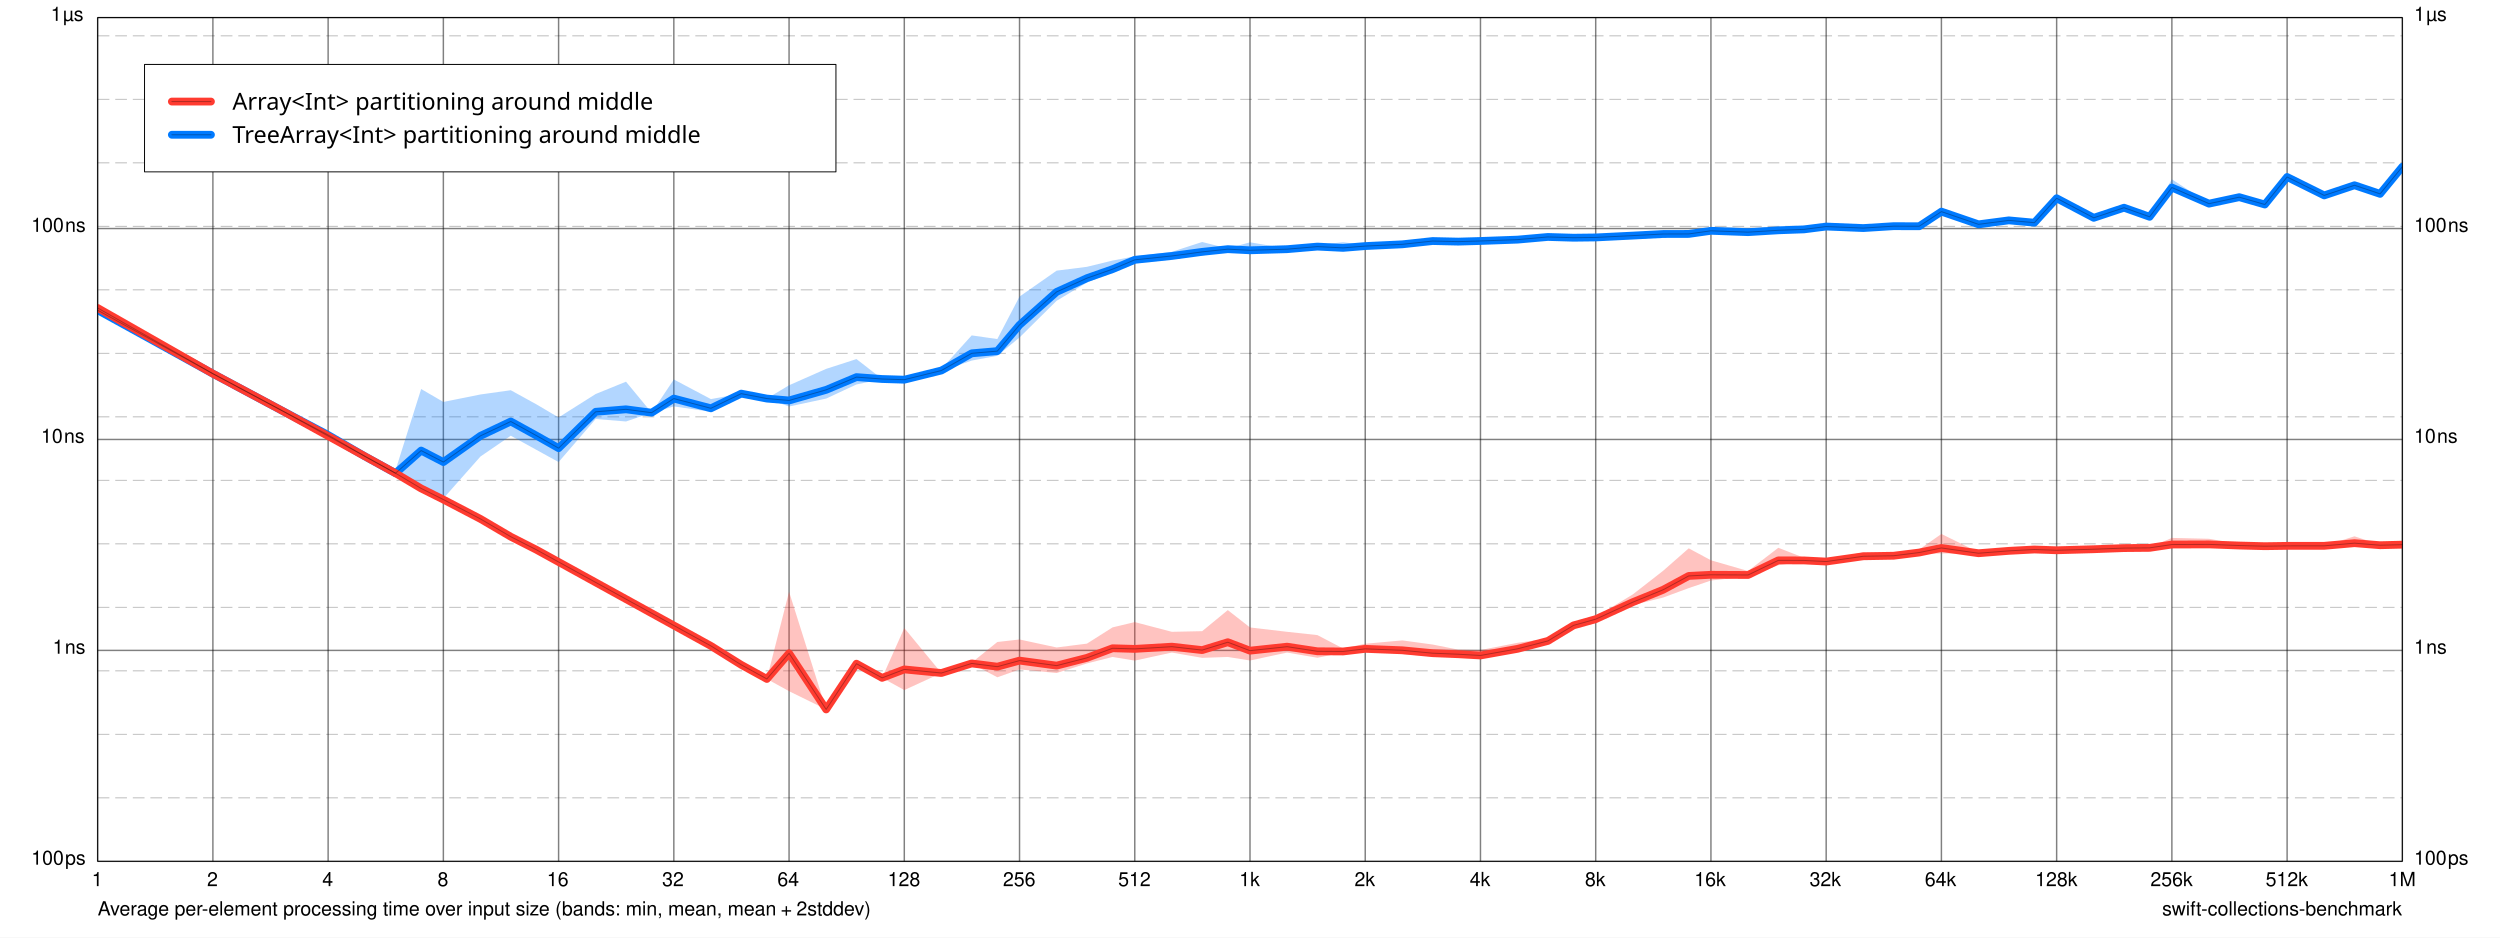
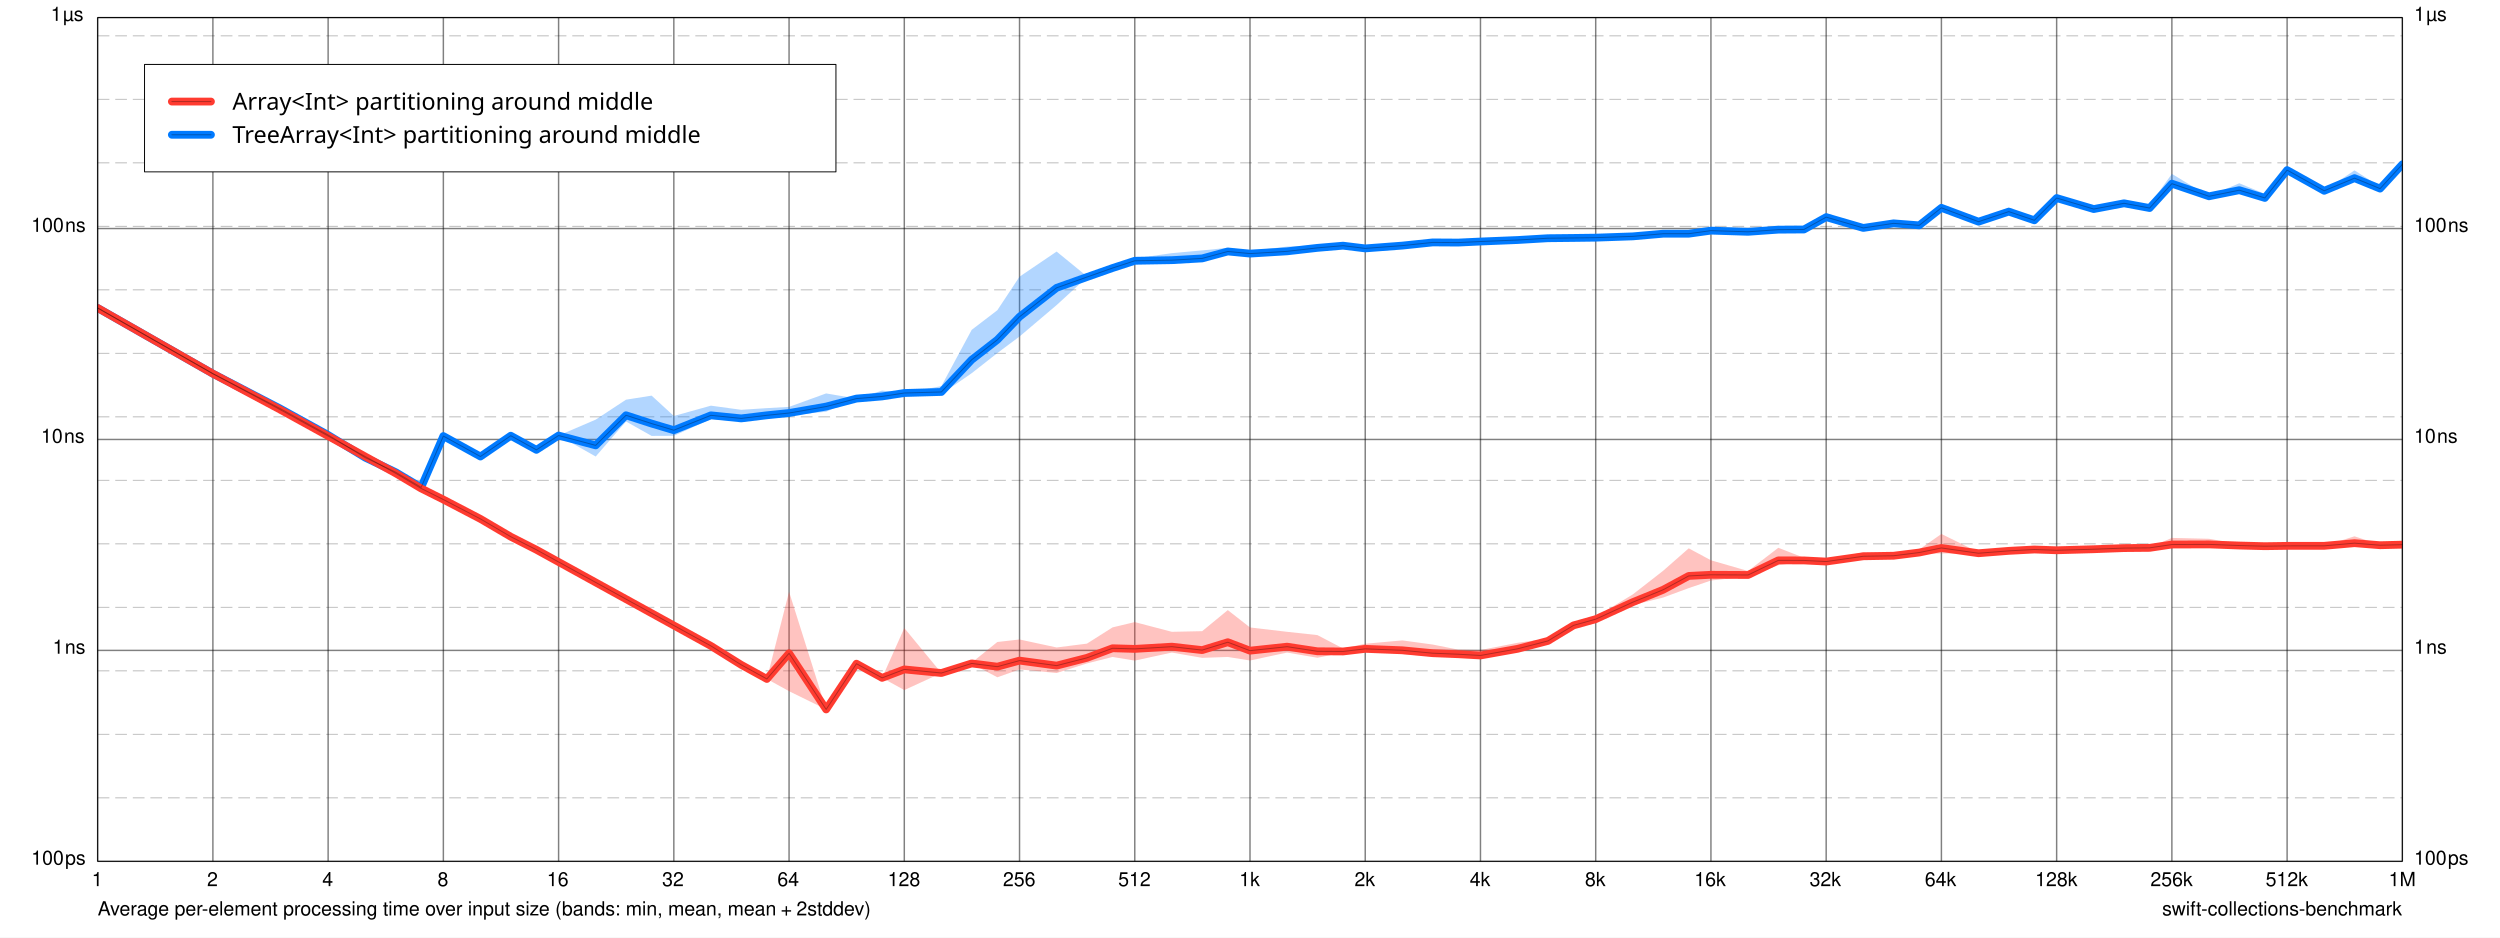
<svg xmlns="http://www.w3.org/2000/svg" xmlns:xlink="http://www.w3.org/1999/xlink" width="1280.0px" height="480.0px" viewBox="0.0 0.0 1280.0 480.0" version="1.1">
  <path d="M 0 0 L 0 480 L 1280 480 L 1280 0 z" fill="#FFFFFF" fill-opacity="1.0" stroke="none" />
  <text x="50" y="468.7" font-family="Helvetica" font-size="10" font-weight="normal" font-style="normal" fill="#000000" fill-opacity="1">Average per-element processing time over input size (bands: min, mean, mean + 2stddev)</text>
  <a xlink:href="https://github.com/apple/swift-collections-benchmark">
    <text x="1107" y="468.7" font-family="Helvetica" font-size="10" font-weight="normal" font-style="normal" fill="#000000" fill-opacity="1">swift-collections-benchmark</text>
  </a>
  <path d="M 50 9 L 50 441" fill="none" stroke-width="0.75" stroke="#000000" stroke-opacity="0.498" stroke-linecap="butt" stroke-linejoin="round" />
  <text x="47" y="453.7" font-family="Helvetica" font-size="10" font-weight="normal" font-style="normal" fill="#000000" fill-opacity="1">1</text>
  <path d="M 109 9 L 109 441" fill="none" stroke-width="0.75" stroke="#000000" stroke-opacity="0.498" stroke-linecap="butt" stroke-linejoin="round" />
  <text x="106" y="453.7" font-family="Helvetica" font-size="10" font-weight="normal" font-style="normal" fill="#000000" fill-opacity="1">2</text>
  <path d="M 168 9 L 168 441" fill="none" stroke-width="0.75" stroke="#000000" stroke-opacity="0.498" stroke-linecap="butt" stroke-linejoin="round" />
  <text x="165" y="453.7" font-family="Helvetica" font-size="10" font-weight="normal" font-style="normal" fill="#000000" fill-opacity="1">4</text>
  <path d="M 227 9 L 227 441" fill="none" stroke-width="0.75" stroke="#000000" stroke-opacity="0.498" stroke-linecap="butt" stroke-linejoin="round" />
  <text x="224" y="453.7" font-family="Helvetica" font-size="10" font-weight="normal" font-style="normal" fill="#000000" fill-opacity="1">8</text>
  <path d="M 286 9 L 286 441" fill="none" stroke-width="0.75" stroke="#000000" stroke-opacity="0.498" stroke-linecap="butt" stroke-linejoin="round" />
  <text x="280" y="453.7" font-family="Helvetica" font-size="10" font-weight="normal" font-style="normal" fill="#000000" fill-opacity="1">16</text>
  <path d="M 345 9 L 345 441" fill="none" stroke-width="0.75" stroke="#000000" stroke-opacity="0.498" stroke-linecap="butt" stroke-linejoin="round" />
  <text x="339" y="453.7" font-family="Helvetica" font-size="10" font-weight="normal" font-style="normal" fill="#000000" fill-opacity="1">32</text>
  <path d="M 404 9 L 404 441" fill="none" stroke-width="0.75" stroke="#000000" stroke-opacity="0.498" stroke-linecap="butt" stroke-linejoin="round" />
  <text x="398" y="453.7" font-family="Helvetica" font-size="10" font-weight="normal" font-style="normal" fill="#000000" fill-opacity="1">64</text>
  <path d="M 463 9 L 463 441" fill="none" stroke-width="0.75" stroke="#000000" stroke-opacity="0.498" stroke-linecap="butt" stroke-linejoin="round" />
  <text x="454.5" y="453.7" font-family="Helvetica" font-size="10" font-weight="normal" font-style="normal" fill="#000000" fill-opacity="1">128</text>
  <path d="M 522 9 L 522 441" fill="none" stroke-width="0.75" stroke="#000000" stroke-opacity="0.498" stroke-linecap="butt" stroke-linejoin="round" />
  <text x="513.5" y="453.7" font-family="Helvetica" font-size="10" font-weight="normal" font-style="normal" fill="#000000" fill-opacity="1">256</text>
  <path d="M 581 9 L 581 441" fill="none" stroke-width="0.75" stroke="#000000" stroke-opacity="0.498" stroke-linecap="butt" stroke-linejoin="round" />
  <text x="572.5" y="453.7" font-family="Helvetica" font-size="10" font-weight="normal" font-style="normal" fill="#000000" fill-opacity="1">512</text>
  <path d="M 640 9 L 640 441" fill="none" stroke-width="0.75" stroke="#000000" stroke-opacity="0.498" stroke-linecap="butt" stroke-linejoin="round" />
  <text x="634.5" y="453.7" font-family="Helvetica" font-size="10" font-weight="normal" font-style="normal" fill="#000000" fill-opacity="1">1k</text>
  <path d="M 699 9 L 699 441" fill="none" stroke-width="0.75" stroke="#000000" stroke-opacity="0.498" stroke-linecap="butt" stroke-linejoin="round" />
  <text x="693.5" y="453.7" font-family="Helvetica" font-size="10" font-weight="normal" font-style="normal" fill="#000000" fill-opacity="1">2k</text>
  <path d="M 758 9 L 758 441" fill="none" stroke-width="0.75" stroke="#000000" stroke-opacity="0.498" stroke-linecap="butt" stroke-linejoin="round" />
  <text x="752.5" y="453.7" font-family="Helvetica" font-size="10" font-weight="normal" font-style="normal" fill="#000000" fill-opacity="1">4k</text>
  <path d="M 817 9 L 817 441" fill="none" stroke-width="0.75" stroke="#000000" stroke-opacity="0.498" stroke-linecap="butt" stroke-linejoin="round" />
  <text x="811.5" y="453.7" font-family="Helvetica" font-size="10" font-weight="normal" font-style="normal" fill="#000000" fill-opacity="1">8k</text>
  <path d="M 876 9 L 876 441" fill="none" stroke-width="0.75" stroke="#000000" stroke-opacity="0.498" stroke-linecap="butt" stroke-linejoin="round" />
  <text x="867.5" y="453.7" font-family="Helvetica" font-size="10" font-weight="normal" font-style="normal" fill="#000000" fill-opacity="1">16k</text>
  <path d="M 935 9 L 935 441" fill="none" stroke-width="0.75" stroke="#000000" stroke-opacity="0.498" stroke-linecap="butt" stroke-linejoin="round" />
  <text x="926.5" y="453.7" font-family="Helvetica" font-size="10" font-weight="normal" font-style="normal" fill="#000000" fill-opacity="1">32k</text>
  <path d="M 994 9 L 994 441" fill="none" stroke-width="0.75" stroke="#000000" stroke-opacity="0.498" stroke-linecap="butt" stroke-linejoin="round" />
  <text x="985.5" y="453.7" font-family="Helvetica" font-size="10" font-weight="normal" font-style="normal" fill="#000000" fill-opacity="1">64k</text>
  <path d="M 1053 9 L 1053 441" fill="none" stroke-width="0.75" stroke="#000000" stroke-opacity="0.498" stroke-linecap="butt" stroke-linejoin="round" />
  <text x="1042" y="453.7" font-family="Helvetica" font-size="10" font-weight="normal" font-style="normal" fill="#000000" fill-opacity="1">128k</text>
  <path d="M 1112 9 L 1112 441" fill="none" stroke-width="0.75" stroke="#000000" stroke-opacity="0.498" stroke-linecap="butt" stroke-linejoin="round" />
  <text x="1101" y="453.7" font-family="Helvetica" font-size="10" font-weight="normal" font-style="normal" fill="#000000" fill-opacity="1">256k</text>
  <path d="M 1171 9 L 1171 441" fill="none" stroke-width="0.75" stroke="#000000" stroke-opacity="0.498" stroke-linecap="butt" stroke-linejoin="round" />
  <text x="1160" y="453.7" font-family="Helvetica" font-size="10" font-weight="normal" font-style="normal" fill="#000000" fill-opacity="1">512k</text>
  <path d="M 1230 9 L 1230 441" fill="none" stroke-width="0.75" stroke="#000000" stroke-opacity="0.498" stroke-linecap="butt" stroke-linejoin="round" />
  <text x="1223" y="453.7" font-family="Helvetica" font-size="10" font-weight="normal" font-style="normal" fill="#000000" fill-opacity="1">1M</text>
  <path d="M 50 441 L 1230 441" fill="none" stroke-width="0.75" stroke="#000000" stroke-opacity="0.498" stroke-linecap="butt" stroke-linejoin="round" />
  <text x="16" y="442.7" font-family="Helvetica" font-size="10" font-weight="normal" font-style="normal" fill="#000000" fill-opacity="1">100 ps</text>
  <text x="1236" y="442.7" font-family="Helvetica" font-size="10" font-weight="normal" font-style="normal" fill="#000000" fill-opacity="1">100 ps</text>
  <path d="M 50 333 L 1230 333" fill="none" stroke-width="0.75" stroke="#000000" stroke-opacity="0.498" stroke-linecap="butt" stroke-linejoin="round" />
  <text x="27" y="334.7" font-family="Helvetica" font-size="10" font-weight="normal" font-style="normal" fill="#000000" fill-opacity="1">1 ns</text>
  <text x="1236" y="334.7" font-family="Helvetica" font-size="10" font-weight="normal" font-style="normal" fill="#000000" fill-opacity="1">1 ns</text>
  <path d="M 50 225 L 1230 225" fill="none" stroke-width="0.75" stroke="#000000" stroke-opacity="0.498" stroke-linecap="butt" stroke-linejoin="round" />
  <text x="21" y="226.7" font-family="Helvetica" font-size="10" font-weight="normal" font-style="normal" fill="#000000" fill-opacity="1">10 ns</text>
  <text x="1236" y="226.7" font-family="Helvetica" font-size="10" font-weight="normal" font-style="normal" fill="#000000" fill-opacity="1">10 ns</text>
  <path d="M 50 117 L 1230 117" fill="none" stroke-width="0.75" stroke="#000000" stroke-opacity="0.498" stroke-linecap="butt" stroke-linejoin="round" />
  <text x="16" y="118.7" font-family="Helvetica" font-size="10" font-weight="normal" font-style="normal" fill="#000000" fill-opacity="1">100 ns</text>
  <text x="1236" y="118.7" font-family="Helvetica" font-size="10" font-weight="normal" font-style="normal" fill="#000000" fill-opacity="1">100 ns</text>
  <path d="M 50 9 L 1230 9" fill="none" stroke-width="0.75" stroke="#000000" stroke-opacity="0.498" stroke-linecap="butt" stroke-linejoin="round" />
  <text x="26" y="10.7" font-family="Helvetica" font-size="10" font-weight="normal" font-style="normal" fill="#000000" fill-opacity="1">1 µs</text>
  <text x="1236" y="10.7" font-family="Helvetica" font-size="10" font-weight="normal" font-style="normal" fill="#000000" fill-opacity="1">1 µs</text>
  <path d="M 50 408.49 L 1230 408.49" fill="none" stroke-width="0.5" stroke="#000000" stroke-opacity="0.259" stroke-linecap="butt" stroke-linejoin="round" stroke-dasharray="6 3" stroke-dashoffset="0" />
  <path d="M 50 375.98 L 1230 375.98" fill="none" stroke-width="0.5" stroke="#000000" stroke-opacity="0.259" stroke-linecap="butt" stroke-linejoin="round" stroke-dasharray="6 3" stroke-dashoffset="0" />
  <path d="M 50 343.47 L 1230 343.47" fill="none" stroke-width="0.5" stroke="#000000" stroke-opacity="0.259" stroke-linecap="butt" stroke-linejoin="round" stroke-dasharray="6 3" stroke-dashoffset="0" />
  <path d="M 50 310.96 L 1230 310.96" fill="none" stroke-width="0.5" stroke="#000000" stroke-opacity="0.259" stroke-linecap="butt" stroke-linejoin="round" stroke-dasharray="6 3" stroke-dashoffset="0" />
  <path d="M 50 278.44 L 1230 278.44" fill="none" stroke-width="0.5" stroke="#000000" stroke-opacity="0.259" stroke-linecap="butt" stroke-linejoin="round" stroke-dasharray="6 3" stroke-dashoffset="0" />
  <path d="M 50 245.93 L 1230 245.93" fill="none" stroke-width="0.5" stroke="#000000" stroke-opacity="0.259" stroke-linecap="butt" stroke-linejoin="round" stroke-dasharray="6 3" stroke-dashoffset="0" />
  <path d="M 50 213.42 L 1230 213.42" fill="none" stroke-width="0.5" stroke="#000000" stroke-opacity="0.259" stroke-linecap="butt" stroke-linejoin="round" stroke-dasharray="6 3" stroke-dashoffset="0" />
  <path d="M 50 180.91 L 1230 180.91" fill="none" stroke-width="0.5" stroke="#000000" stroke-opacity="0.259" stroke-linecap="butt" stroke-linejoin="round" stroke-dasharray="6 3" stroke-dashoffset="0" />
  <path d="M 50 148.4 L 1230 148.4" fill="none" stroke-width="0.5" stroke="#000000" stroke-opacity="0.259" stroke-linecap="butt" stroke-linejoin="round" stroke-dasharray="6 3" stroke-dashoffset="0" />
  <path d="M 50 115.89 L 1230 115.89" fill="none" stroke-width="0.5" stroke="#000000" stroke-opacity="0.259" stroke-linecap="butt" stroke-linejoin="round" stroke-dasharray="6 3" stroke-dashoffset="0" />
  <path d="M 50 83.376 L 1230 83.376" fill="none" stroke-width="0.5" stroke="#000000" stroke-opacity="0.259" stroke-linecap="butt" stroke-linejoin="round" stroke-dasharray="6 3" stroke-dashoffset="0" />
  <path d="M 50 50.865 L 1230 50.865" fill="none" stroke-width="0.5" stroke="#000000" stroke-opacity="0.259" stroke-linecap="butt" stroke-linejoin="round" stroke-dasharray="6 3" stroke-dashoffset="0" />
  <path d="M 50 18.354 L 1230 18.354" fill="none" stroke-width="0.5" stroke="#000000" stroke-opacity="0.259" stroke-linecap="butt" stroke-linejoin="round" stroke-dasharray="6 3" stroke-dashoffset="0" />
  <path d="M 74 33 L 74 88 L 428 88 L 428 33 z" fill="#FFFFFF" fill-opacity="1.0" stroke="none" />
  <clipPath id="clip-0">
    <path d="M 50 9 L 50 441 L 1230 441 L 1230 9 z" />
  </clipPath>
  <g clip-path="url(#clip-0)">
-     <path d="M 50 158.82L 109 191.33L 143.51 208.21L 168 222.71L 186.99 232.17L 202.51 240.72L 215.63 199.18L 227 205.79L 245.99 201.97L 261.51 199.79L 274.63 207.02L 286 213.72L 304.99 201.73L 320.51 195.42L 333.63 211.3L 345 194.28L 363.99 204.34L 379.51 201.46L 392.63 204.07L 404 197.26L 422.99 188.86L 438.51 183.84L 451.63 194.02L 463 194.4L 481.99 188.89L 497.51 171.72L 510.63 173.6L 522 151.85L 540.99 138.57L 556.51 136.61L 569.63 133.4L 581 131.25L 599.99 128.94L 615.51 123.9L 628.63 127.22L 640 124.06L 658.99 127.23L 674.51 125.43L 687.63 124.01L 699 125.47L 717.99 124.86L 733.51 121.96L 746.63 122.37L 758 123.21L 776.99 122.07L 792.51 121.11L 805.63 121.37L 817 121.51L 835.99 120.15L 851.51 119.35L 864.63 119.33L 876 116.61L 894.99 118.8L 910.51 117.73L 923.63 117.3L 935 115.54L 953.99 116.69L 969.51 115.75L 982.63 115.65L 994 106.47L 1013 114.64L 1028.5 112.63L 1041.6 113.94L 1053 100.88L 1072 110.76L 1087.5 106.27L 1100.6 110.78L 1112 91.814L 1131 104.16L 1146.5 100.91L 1159.6 104.6L 1171 89.702L 1190 100L 1205.5 94.549L 1218.6 99.213L 1230 85.334L 1230 85.409L 1218.6 99.274L 1205.5 94.958L 1190 100.06L 1171 90.957L 1159.6 104.74L 1146.5 100.96L 1131 104.31L 1112 97.587L 1100.6 111.08L 1087.5 106.38L 1072 111.79L 1053 101.73L 1041.6 114.05L 1028.5 112.89L 1013 114.94L 994 109.03L 982.63 115.91L 969.51 115.82L 953.99 116.8L 935 116.14L 923.63 117.49L 910.51 117.98L 894.99 118.88L 876 118.74L 864.63 119.93L 851.51 119.97L 835.99 120.8L 817 121.59L 805.63 121.84L 792.51 121.39L 776.99 122.91L 758 123.44L 746.63 124.19L 733.51 123.94L 717.99 125.17L 699 126.17L 687.63 127.98L 674.51 126.55L 658.99 127.71L 640 129.69L 628.63 127.69L 615.51 130.88L 599.99 131.81L 581 133.68L 569.63 139.47L 556.51 144.66L 540.99 154L 522 172.79L 510.63 182.17L 497.51 184.62L 481.99 189.99L 463 194.4L 451.63 194.06L 438.51 196.84L 422.99 204.07L 404 208.13L 392.63 204.07L 379.51 201.57L 363.99 210.84L 345 208.08L 333.63 211.3L 320.51 215.8L 304.99 214.53L 286 236.58L 274.63 230.32L 261.51 223.09L 245.99 233.74L 227 255.22L 215.63 250.09L 202.51 242.86L 186.99 234.31L 168 222.71L 143.51 210.35L 109 191.33L 50 158.82" fill="#007AFF" fill-opacity="0.302" stroke="none" />
+     <path d="M 50 157.69L 109 191.33L 143.51 209.22L 168 222.71L 186.99 234.31L 202.51 241.73L 215.63 247.95L 227 223.27L 245.99 233.74L 261.51 223.09L 274.63 230.32L 286 222.99L 304.99 214.85L 320.51 204.64L 333.63 202.56L 345 212.99L 363.99 207.7L 379.51 209.82L 392.63 208.96L 404 208.32L 422.99 201.43L 438.51 204.07L 451.63 199.99L 463 201.22L 481.99 197.69L 497.51 168.88L 510.63 158.84L 522 141.66L 540.99 128.8L 556.51 141.49L 569.63 137.14L 581 132.31L 599.99 129.62L 615.51 128.2L 628.63 126.88L 640 128.51L 658.99 126.25L 674.51 125.6L 687.63 125.55L 699 126.86L 717.99 125.22L 733.51 123.52L 746.63 123.53L 758 123.41L 776.99 122.24L 792.51 121.52L 805.63 121.57L 817 121.34L 835.99 120.89L 851.51 119.21L 864.63 119.52L 876 117.48L 894.99 118.39L 910.51 117.56L 923.63 117.36L 935 109.11L 953.99 116.27L 969.51 113.42L 982.63 115.21L 994 105.95L 1013 112.8L 1028.5 106.24L 1041.6 112.69L 1053 101.38L 1072 104.99L 1087.5 104.01L 1100.6 104.85L 1112 89.036L 1131 100.49L 1146.5 93.828L 1159.6 99.254L 1171 87.053L 1190 97.647L 1205.5 87.219L 1218.6 95.573L 1230 82.334L 1230 84.801L 1218.6 96.918L 1205.5 92.709L 1190 97.698L 1171 87.118L 1159.6 102.1L 1146.5 98.707L 1131 100.51L 1112 95.946L 1100.6 107.11L 1087.5 104.11L 1072 107.79L 1053 101.4L 1041.6 112.82L 1028.5 109.12L 1013 113.75L 994 106.57L 982.63 115.43L 969.51 114.7L 953.99 116.85L 935 111.93L 923.63 117.54L 910.51 117.59L 894.99 118.79L 876 118.29L 864.63 119.69L 851.51 119.81L 835.99 121.06L 817 121.8L 805.63 121.92L 792.51 122.13L 776.99 123.12L 758 123.75L 746.63 124.44L 733.51 124.34L 717.99 125.94L 699 127.29L 687.63 125.88L 674.51 127.39L 658.99 129.57L 640 130.32L 628.63 129.42L 615.51 133.85L 599.99 134.53L 581 133.96L 569.63 137.26L 556.51 141.98L 540.99 156.2L 522 172.29L 510.63 180.78L 497.51 191.07L 481.99 201.78L 463 201.22L 451.63 204.07L 438.51 204.07L 422.99 210.79L 404 212.64L 392.63 214L 379.51 215.88L 363.99 214.53L 345 223.13L 333.63 223.19L 320.51 215.8L 304.99 233.74L 286 222.99L 274.63 230.32L 261.51 223.09L 245.99 233.74L 227 223.27L 215.63 250.09L 202.51 241.73L 186.99 234.31L 168 222.71L 143.51 209.22L 109 191.33L 50 157.69" fill="#007AFF" fill-opacity="0.302" stroke="none" />
    <path d="M 50 157.69L 109 191.33L 143.51 208.21L 168 221.7L 186.99 232.17L 202.51 240.72L 215.63 250.09L 227 254.21L 245.99 265.69L 261.51 273.23L 274.63 281.47L 286 287.73L 304.99 298.2L 320.51 306.75L 333.63 313.98L 345 320.25L 363.99 330.71L 379.51 340.39L 392.63 347.62L 404 302.97L 422.99 363.22L 438.51 339.82L 451.63 347.06L 463 321.55L 481.99 344.58L 497.51 339.29L 510.63 328.7L 522 327.41L 540.99 331.5L 556.51 329.54L 569.63 321.22L 581 318.51L 599.99 323.49L 615.51 323.16L 628.63 312.37L 640 321.26L 658.99 323.49L 674.51 325.17L 687.63 332.01L 699 329.6L 717.99 327.88L 733.51 330L 746.63 332.61L 758 332.82L 776.99 329.12L 792.51 326.95L 805.63 319.05L 817 315.82L 835.99 304.34L 851.51 292.25L 864.63 280.74L 876 286.86L 894.99 292.36L 910.51 280.46L 923.63 285.59L 935 286.88L 953.99 282.75L 969.51 283.16L 982.63 281.32L 994 273.39L 1013 282.73L 1028.5 281.52L 1041.6 281.17L 1053 281.23L 1072 280.96L 1087.5 279.95L 1100.6 280.23L 1112 275.41L 1131 275.86L 1146.5 278.58L 1159.6 279.55L 1171 279.08L 1190 279.45L 1205.5 274.59L 1218.6 278.88L 1230 277.95L 1230 279.19L 1218.6 279.24L 1205.5 279.41L 1190 279.47L 1171 279.62L 1159.6 279.68L 1146.5 279.56L 1131 279.78L 1112 280.06L 1100.6 280.59L 1087.5 280.85L 1072 281.28L 1053 281.93L 1041.6 281.41L 1028.5 282.23L 1013 283.44L 994 283.38L 982.63 283.48L 969.51 285.03L 953.99 285.56L 935 287.74L 923.63 287.43L 910.51 289.41L 894.99 295.13L 876 297.23L 864.63 301.11L 851.51 305.95L 835.99 309.8L 817 317.43L 805.63 320.62L 792.51 328.59L 776.99 333.34L 758 336.62L 746.63 335.82L 733.51 336.11L 717.99 334.89L 699 333.16L 687.63 334.11L 674.51 336.78L 658.99 334.11L 640 338.18L 628.63 336.36L 615.51 336.82L 599.99 334.11L 581 338.23L 569.63 336.36L 556.51 339.68L 540.99 344.58L 522 342.74L 510.63 346.77L 497.51 339.82L 481.99 344.58L 463 353.32L 451.63 347.06L 438.51 339.82L 422.99 363.22L 404 353.89L 392.63 347.62L 379.51 340.39L 363.99 330.71L 345 320.25L 333.63 313.98L 320.51 306.75L 304.99 298.2L 286 287.73L 274.63 281.47L 261.51 275.37L 245.99 265.69L 227 256.35L 215.63 250.09L 202.51 242.86L 186.99 234.31L 168 223.84L 143.51 210.35L 109 191.33L 50 157.69" fill="#FF3B30" fill-opacity="0.302" stroke="none" />
-     <path d="M 50 158.82L 109 191.33L 143.51 209.78L 168 222.71L 186.99 233.74L 202.51 242.29L 215.63 230.69L 227 236.58L 245.99 223.16L 261.51 215.8L 274.63 223.03L 286 229.46L 304.99 210.84L 320.51 209.57L 333.63 211.3L 345 204.07L 363.99 209.05L 379.51 201.54L 392.63 204.07L 404 205.04L 422.99 199.6L 438.51 193.08L 451.63 194.05L 463 194.4L 481.99 189.7L 497.51 180.9L 510.63 179.77L 522 166.36L 540.99 149.45L 556.51 142.42L 569.63 137.81L 581 133.03L 599.99 131.05L 615.51 128.96L 628.63 127.57L 640 128.15L 658.99 127.58L 674.51 126.26L 687.63 126.91L 699 125.99L 717.99 125.09L 733.51 123.41L 746.63 123.71L 758 123.38L 776.99 122.69L 792.51 121.32L 805.63 121.71L 817 121.57L 835.99 120.63L 851.51 119.81L 864.63 119.77L 876 118.17L 894.99 118.86L 910.51 117.91L 923.63 117.44L 935 115.99L 953.99 116.77L 969.51 115.8L 982.63 115.84L 994 108.35L 1013 114.86L 1028.5 112.83L 1041.6 114.02L 1053 101.51L 1072 111.52L 1087.5 106.35L 1100.6 111L 1112 96.01L 1131 104.27L 1146.5 100.95L 1159.6 104.71L 1171 90.626L 1190 100.05L 1205.5 94.851L 1218.6 99.258L 1230 85.389" fill="none" stroke-width="4" stroke="#007AFF" stroke-opacity="1" stroke-linecap="round" stroke-linejoin="round" />
+     <path d="M 50 157.69L 109 191.33L 143.51 209.22L 168 222.71L 186.99 234.31L 202.51 241.73L 215.63 249.52L 227 223.27L 245.99 233.74L 261.51 223.09L 274.63 230.32L 286 222.99L 304.99 228.03L 320.51 212.62L 333.63 216.87L 345 220.26L 363.99 212.65L 379.51 214.22L 392.63 212.63L 404 211.47L 422.99 208.16L 438.51 204.07L 451.63 202.97L 463 201.22L 481.99 200.68L 497.51 184.19L 510.63 173.99L 522 162.18L 540.99 147.36L 556.51 141.85L 569.63 137.23L 581 133.52L 599.99 133.2L 615.51 132.31L 628.63 128.75L 640 129.84L 658.99 128.68L 674.51 126.91L 687.63 125.79L 699 127.18L 717.99 125.75L 733.51 124.12L 746.63 124.2L 758 123.66L 776.99 122.89L 792.51 121.97L 805.63 121.83L 817 121.68L 835.99 121.02L 851.51 119.66L 864.63 119.65L 876 118.08L 894.99 118.68L 910.51 117.58L 923.63 117.49L 935 111.17L 953.99 116.7L 969.51 114.36L 982.63 115.38L 994 106.41L 1013 113.5L 1028.5 108.35L 1041.6 112.79L 1053 101.4L 1072 107.04L 1087.5 104.09L 1100.6 106.51L 1112 94.041L 1131 100.5L 1146.5 97.383L 1159.6 101.34L 1171 87.101L 1190 97.684L 1205.5 91.212L 1218.6 96.563L 1230 84.144" fill="none" stroke-width="4" stroke="#007AFF" stroke-opacity="1" stroke-linecap="round" stroke-linejoin="round" />
    <path d="M 50 157.69L 109 191.33L 143.51 209.78L 168 223.27L 186.99 233.74L 202.51 242.29L 215.63 250.09L 227 255.78L 245.99 265.69L 261.51 274.8L 274.63 281.47L 286 287.73L 304.99 298.2L 320.51 306.75L 333.63 313.98L 345 320.25L 363.99 330.71L 379.51 340.39L 392.63 347.62L 404 334.49L 422.99 363.22L 438.51 339.82L 451.63 347.06L 463 342.74L 481.99 344.58L 497.51 339.68L 510.63 341.34L 522 338.23L 540.99 340.8L 556.51 336.82L 569.63 331.91L 581 332.23L 599.99 331.1L 615.51 332.85L 628.63 328.82L 640 333.14L 658.99 331.1L 674.51 333.46L 687.63 333.55L 699 332.21L 717.99 332.95L 733.51 334.43L 746.63 334.96L 758 335.6L 776.99 332.2L 792.51 328.16L 805.63 320.2L 817 317.01L 835.99 308.31L 851.51 301.97L 864.63 294.88L 876 294.29L 894.99 294.39L 910.51 286.9L 923.63 286.94L 935 287.52L 953.99 284.81L 969.51 284.54L 982.63 282.9L 994 280.56L 1013 283.25L 1028.5 282.04L 1041.6 281.34L 1053 281.74L 1072 281.2L 1087.5 280.62L 1100.6 280.5L 1112 278.8L 1131 278.73L 1146.5 279.31L 1159.6 279.65L 1171 279.48L 1190 279.46L 1205.5 278.1L 1218.6 279.15L 1230 278.87" fill="none" stroke-width="4" stroke="#FF3B30" stroke-opacity="1" stroke-linecap="round" stroke-linejoin="round" />
-     <path d="M 50 158.82L 109 191.33L 143.51 209.78L 168 222.71L 186.99 233.74L 202.51 242.29L 215.63 230.69L 227 236.58L 245.99 223.16L 261.51 215.8L 274.63 223.03L 286 229.46L 304.99 210.84L 320.51 209.57L 333.63 211.3L 345 204.07L 363.99 209.05L 379.51 201.54L 392.63 204.07L 404 205.04L 422.99 199.6L 438.51 193.08L 451.63 194.05L 463 194.4L 481.99 189.7L 497.51 180.9L 510.63 179.77L 522 166.36L 540.99 149.45L 556.51 142.42L 569.63 137.81L 581 133.03L 599.99 131.05L 615.51 128.96L 628.63 127.57L 640 128.15L 658.99 127.58L 674.51 126.26L 687.63 126.91L 699 125.99L 717.99 125.09L 733.51 123.41L 746.63 123.71L 758 123.38L 776.99 122.69L 792.51 121.32L 805.63 121.71L 817 121.57L 835.99 120.63L 851.51 119.81L 864.63 119.77L 876 118.17L 894.99 118.86L 910.51 117.91L 923.63 117.44L 935 115.99L 953.99 116.77L 969.51 115.8L 982.63 115.84L 994 108.35L 1013 114.86L 1028.5 112.83L 1041.6 114.02L 1053 101.51L 1072 111.52L 1087.5 106.35L 1100.6 111L 1112 96.01L 1131 104.27L 1146.5 100.95L 1159.6 104.71L 1171 90.626L 1190 100.05L 1205.5 94.851L 1218.6 99.258L 1230 85.389" fill="none" stroke-width="0.5" stroke="#000000" stroke-opacity="0.302" stroke-linecap="round" stroke-linejoin="round" />
+     <path d="M 50 157.69L 109 191.33L 143.51 209.22L 168 222.71L 186.99 234.31L 202.51 241.73L 215.63 249.52L 227 223.27L 245.99 233.74L 261.51 223.09L 274.63 230.32L 286 222.99L 304.99 228.03L 320.51 212.62L 333.63 216.87L 345 220.26L 363.99 212.65L 379.51 214.22L 392.63 212.63L 404 211.47L 422.99 208.16L 438.51 204.07L 451.63 202.97L 463 201.22L 481.99 200.68L 497.51 184.19L 510.63 173.99L 522 162.18L 540.99 147.36L 556.51 141.85L 569.63 137.23L 581 133.52L 599.99 133.2L 615.51 132.31L 628.63 128.75L 640 129.84L 658.99 128.68L 674.51 126.91L 687.63 125.79L 699 127.18L 717.99 125.75L 733.51 124.12L 746.63 124.2L 758 123.66L 776.99 122.89L 792.51 121.97L 805.63 121.83L 817 121.68L 835.99 121.02L 851.51 119.66L 864.63 119.65L 876 118.08L 894.99 118.68L 910.51 117.58L 923.63 117.49L 935 111.17L 953.99 116.7L 969.51 114.36L 982.63 115.38L 994 106.41L 1013 113.5L 1028.5 108.35L 1041.6 112.79L 1053 101.4L 1072 107.04L 1087.5 104.09L 1100.6 106.51L 1112 94.041L 1131 100.5L 1146.5 97.383L 1159.6 101.34L 1171 87.101L 1190 97.684L 1205.5 91.212L 1218.6 96.563L 1230 84.144" fill="none" stroke-width="0.5" stroke="#000000" stroke-opacity="0.302" stroke-linecap="round" stroke-linejoin="round" />
    <path d="M 50 157.69L 109 191.33L 143.51 209.78L 168 223.27L 186.99 233.74L 202.51 242.29L 215.63 250.09L 227 255.78L 245.99 265.69L 261.51 274.8L 274.63 281.47L 286 287.73L 304.99 298.2L 320.51 306.75L 333.63 313.98L 345 320.25L 363.99 330.71L 379.51 340.39L 392.63 347.62L 404 334.49L 422.99 363.22L 438.51 339.82L 451.63 347.06L 463 342.74L 481.99 344.58L 497.51 339.68L 510.63 341.34L 522 338.23L 540.99 340.8L 556.51 336.82L 569.63 331.91L 581 332.23L 599.99 331.1L 615.51 332.85L 628.63 328.82L 640 333.14L 658.99 331.1L 674.51 333.46L 687.63 333.55L 699 332.21L 717.99 332.95L 733.51 334.43L 746.63 334.96L 758 335.6L 776.99 332.2L 792.51 328.16L 805.63 320.2L 817 317.01L 835.99 308.31L 851.51 301.97L 864.63 294.88L 876 294.29L 894.99 294.39L 910.51 286.9L 923.63 286.94L 935 287.52L 953.99 284.81L 969.51 284.54L 982.63 282.9L 994 280.56L 1013 283.25L 1028.5 282.04L 1041.6 281.34L 1053 281.74L 1072 281.2L 1087.5 280.62L 1100.6 280.5L 1112 278.8L 1131 278.73L 1146.5 279.31L 1159.6 279.65L 1171 279.48L 1190 279.46L 1205.5 278.1L 1218.6 279.15L 1230 278.87" fill="none" stroke-width="0.5" stroke="#000000" stroke-opacity="0.302" stroke-linecap="round" stroke-linejoin="round" />
  </g>
  <path d="M 74 33 L 74 88 L 428 88 L 428 33 z" fill="#FFFFFF" fill-opacity="0.702" stroke-width="0.5" stroke="#000000" stroke-opacity="1" stroke-linecap="round" stroke-linejoin="round" />
  <path d="M 88 52 L 108 52" fill="none" stroke-width="4" stroke="#FF3B30" stroke-opacity="1" stroke-linecap="round" stroke-linejoin="round" />
  <path d="M 88 52 L 108 52" fill="none" stroke-width="0.5" stroke="#000000" stroke-opacity="0.302" stroke-linecap="round" stroke-linejoin="round" />
  <text x="119" y="56.17" font-family="Menlo" font-size="12" font-weight="normal" font-style="normal" fill="#000000" fill-opacity="1">Array&lt;Int&gt; partitioning around middle</text>
  <path d="M 88 69 L 108 69" fill="none" stroke-width="4" stroke="#007AFF" stroke-opacity="1" stroke-linecap="round" stroke-linejoin="round" />
  <path d="M 88 69 L 108 69" fill="none" stroke-width="0.5" stroke="#000000" stroke-opacity="0.302" stroke-linecap="round" stroke-linejoin="round" />
  <text x="119" y="73.17" font-family="Menlo" font-size="12" font-weight="normal" font-style="normal" fill="#000000" fill-opacity="1">TreeArray&lt;Int&gt; partitioning around middle</text>
  <path d="M 50 9 L 50 441 L 1230 441 L 1230 9 z" fill="none" stroke-width="0.5" stroke="#000000" stroke-opacity="1" stroke-linecap="round" stroke-linejoin="round" />
</svg>
